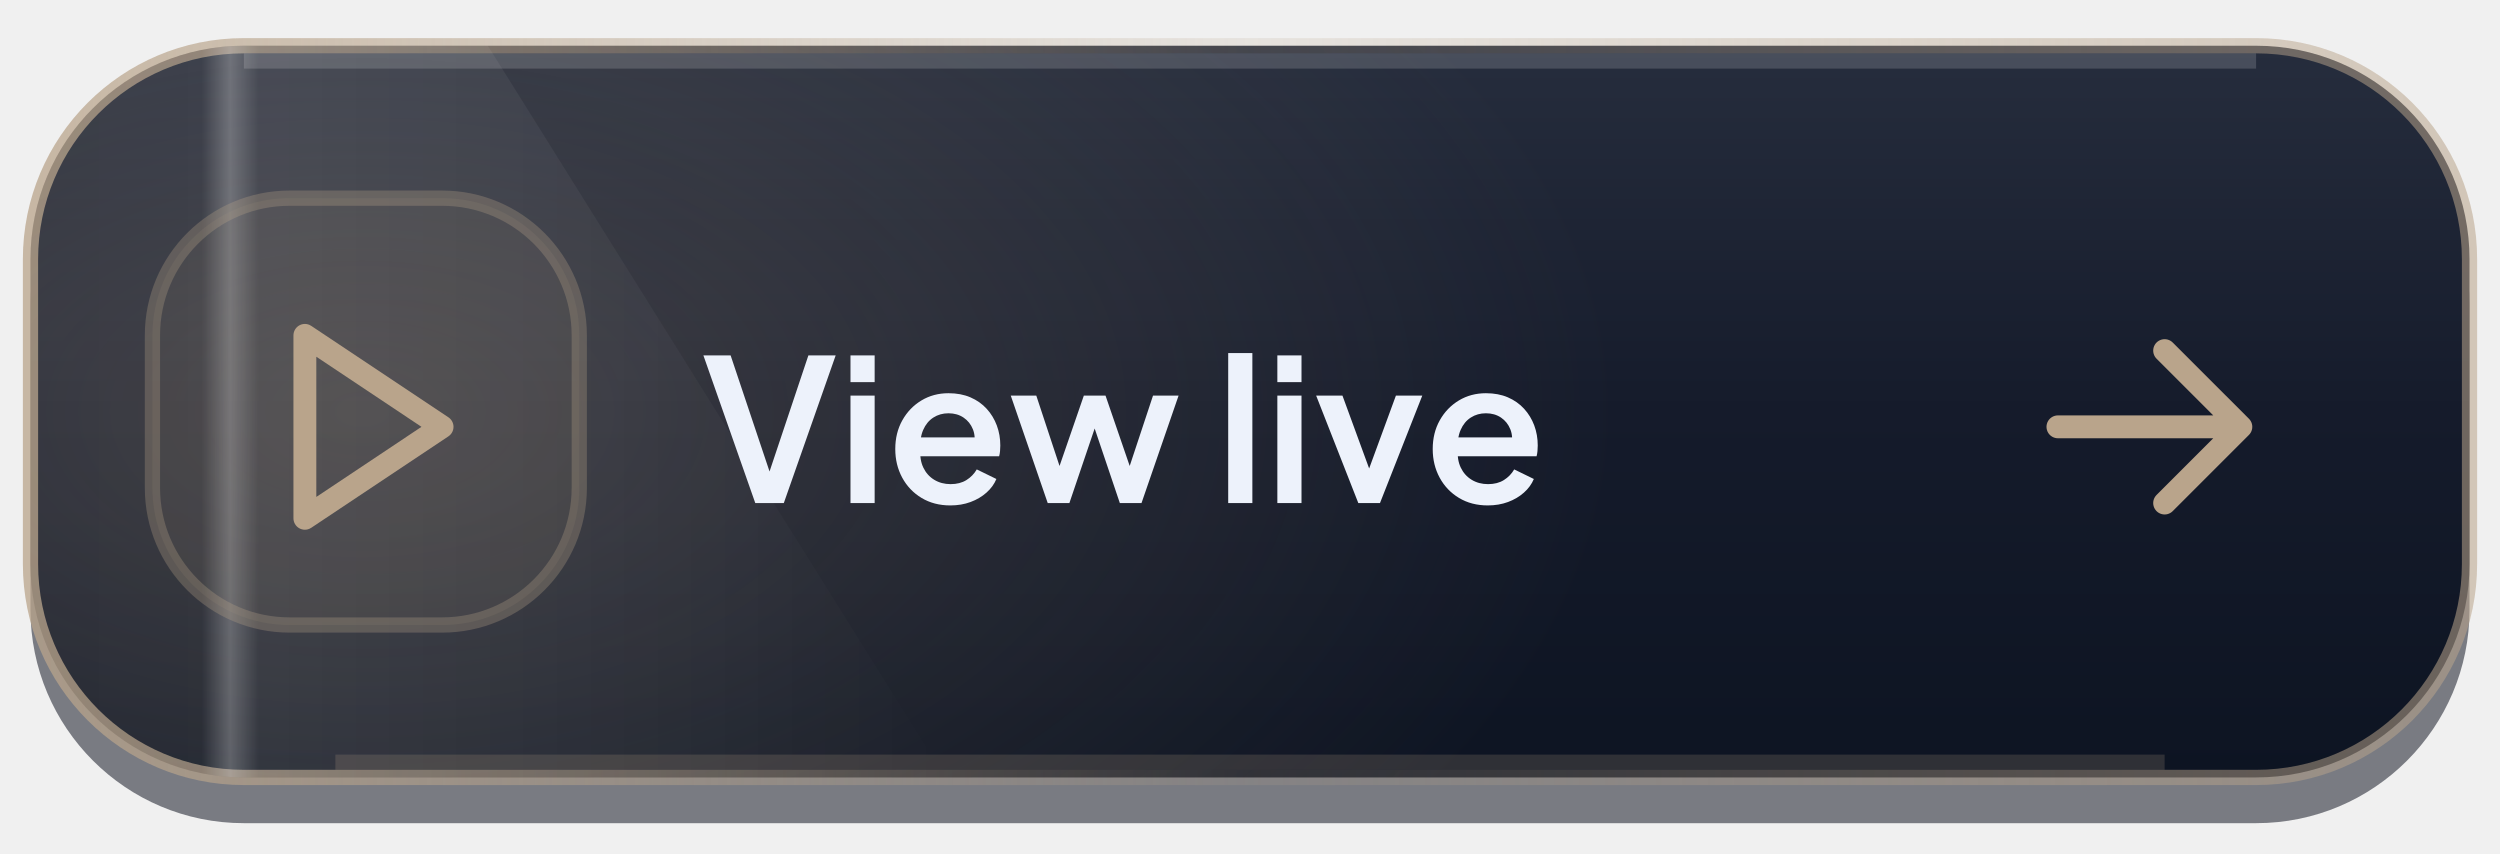
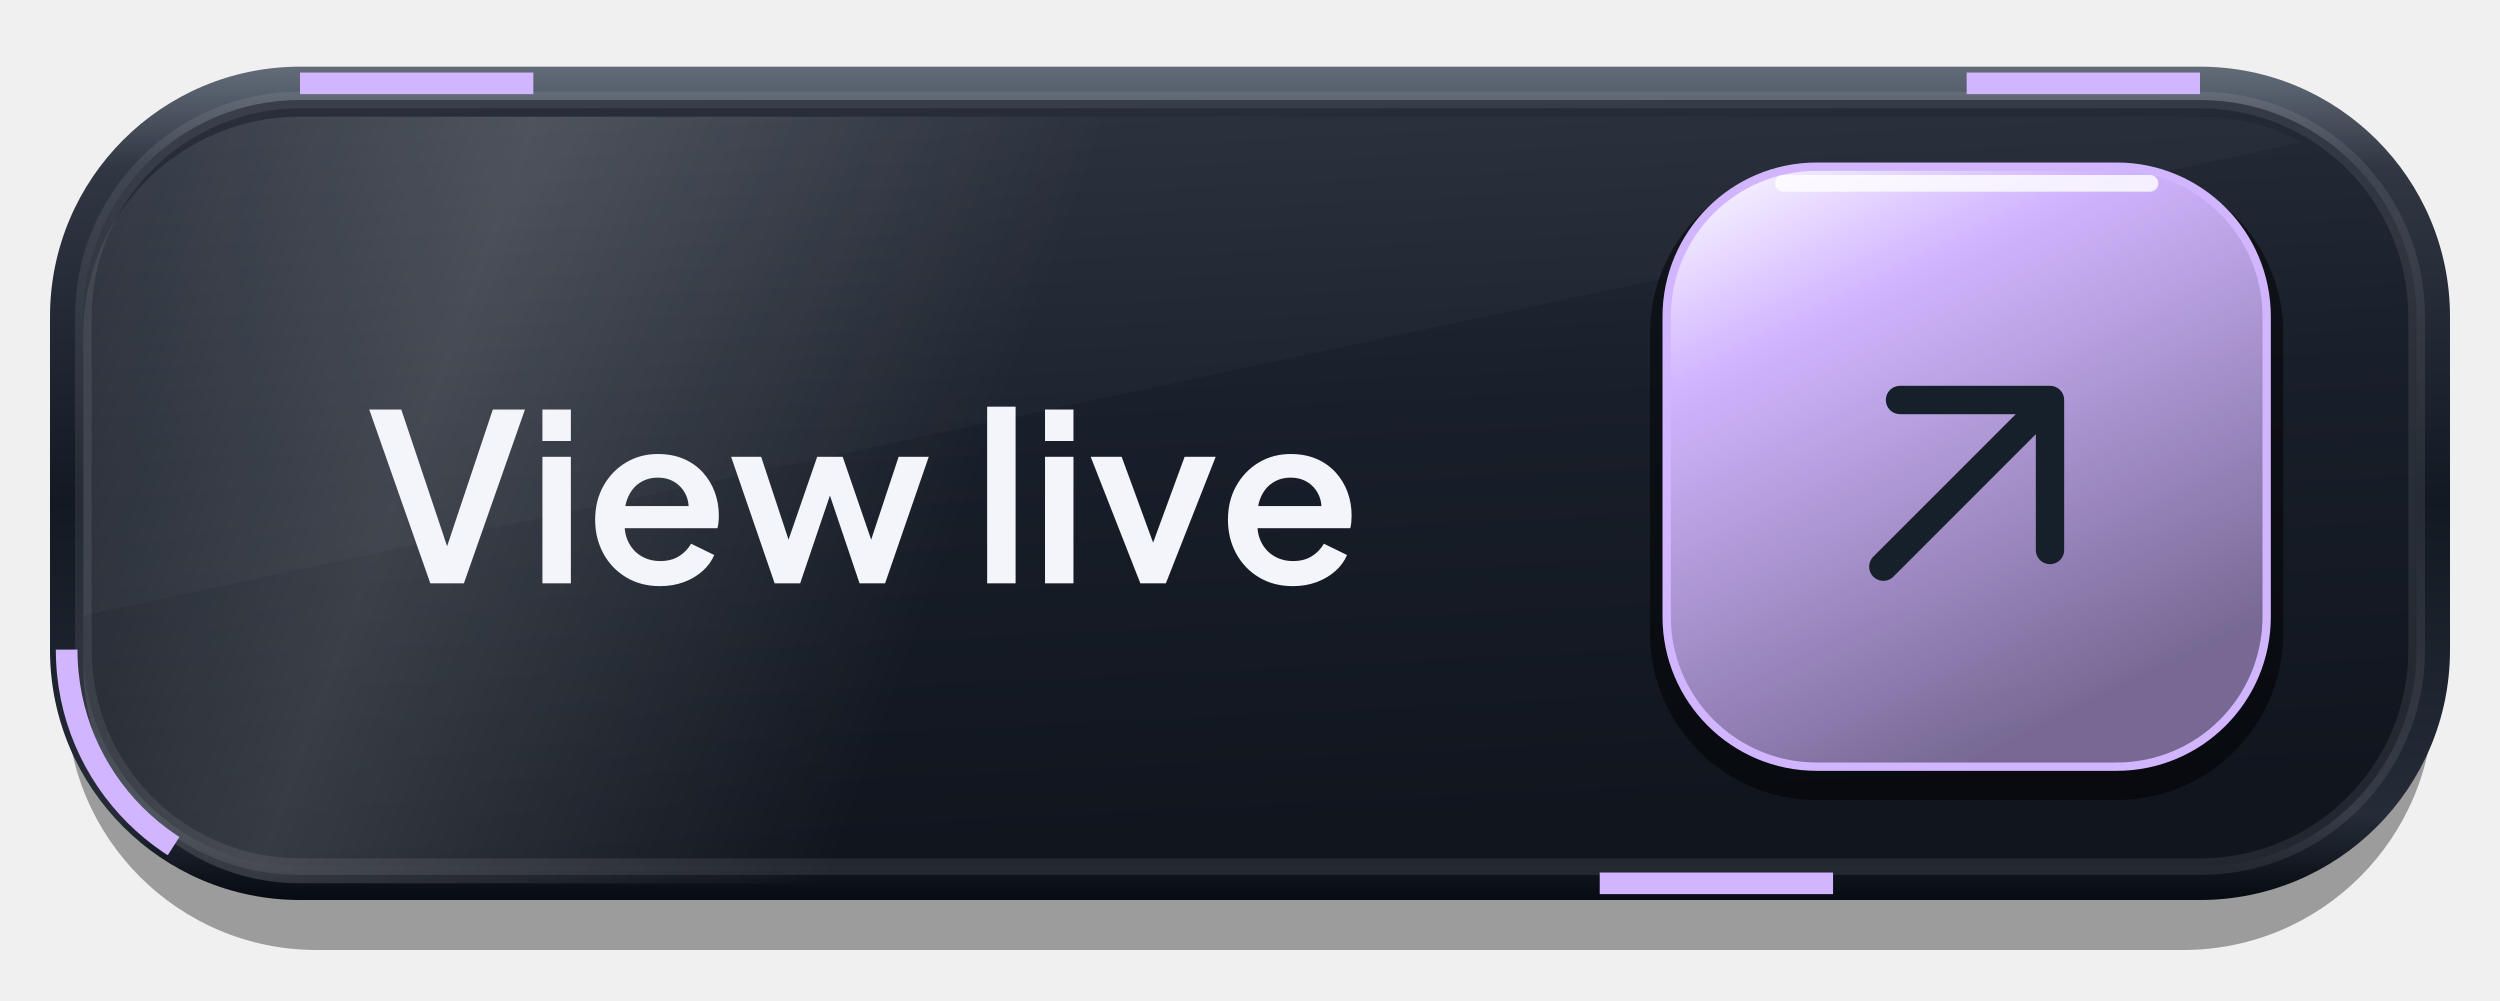
- <svg xmlns="http://www.w3.org/2000/svg" width="164" height="56" viewBox="0 0 164 56" role="img">
+ <svg xmlns="http://www.w3.org/2000/svg" width="150" height="60" viewBox="0 0 150 60" role="img" aria-label="View live">
  <defs>
-     <linearGradient id="surface" x1="0" y1="0" x2="0" y2="1">
-       <stop stop-color="#262D3D" />
-       <stop offset=".5" stop-color="#151B2B" />
-       <stop offset="1" stop-color="#0D1422" />
+     <linearGradient id="metal" x2="0" y2="1">
+       <stop stop-color="#626B78" />
+       <stop offset=".12" stop-color="#303743" />
+       <stop offset=".52" stop-color="#131923" />
+       <stop offset=".9" stop-color="#252C37" />
+       <stop offset="1" stop-color="#070B12" />
    </linearGradient>
-     <linearGradient id="edge">
-       <stop stop-color="#B9A48B" stop-opacity=".75" />
-       <stop offset=".5" stop-color="#B9A48B" stop-opacity=".18" />
-       <stop offset="1" stop-color="#B9A48B" stop-opacity=".55" />
+     <linearGradient id="face" x2=".15" y2="1">
+       <stop stop-color="#292F3B" />
+       <stop offset=".48" stop-color="#191F2A" />
+       <stop offset="1" stop-color="#10151E" />
    </linearGradient>
-     <radialGradient id="light">
-       <stop stop-color="#B9A48B" stop-opacity=".24" />
-       <stop offset="1" stop-color="#B9A48B" stop-opacity="0" />
-     </radialGradient>
+     <linearGradient id="jewel" x2=".5" y2="1">
+       <stop stop-color="#FFFFFF" />
+       <stop offset=".3" stop-color="#D1B5FF" />
+       <stop offset="1" stop-color="#D1B5FF" stop-opacity=".55" />
+     </linearGradient>
    <linearGradient id="sweep">
      <stop stop-color="white" stop-opacity="0" />
-       <stop offset=".48" stop-color="white" stop-opacity=".03" />
-       <stop offset=".5" stop-color="white" stop-opacity=".28" />
-       <stop offset=".52" stop-color="white" stop-opacity=".08" />
+       <stop offset=".5" stop-color="white" stop-opacity=".16" />
      <stop offset="1" stop-color="white" stop-opacity="0" />
    </linearGradient>
-     <clipPath id="clip">
-       <rect x="2" y="3" width="160" height="48" rx="14" />
+     <linearGradient id="rail">
+       <stop stop-color="#D1B5FF" stop-opacity="0" />
+       <stop offset=".5" stop-color="#D1B5FF" />
+       <stop offset="1" stop-color="#D1B5FF" stop-opacity="0" />
+     </linearGradient>
+     <clipPath id="body">
+       <rect x="5" y="7" width="140" height="46" rx="13" />
+     </clipPath>
+     <clipPath id="arrowClip">
+       <rect x="105" y="18" width="24" height="24" rx="5" />
    </clipPath>
  </defs>
-   <style>@keyframes sweep{0%,12%{transform:translateX(-100px)}65%,100%{transform:translateX(264px)}}@keyframes halo{0%,100%{opacity:.45}40%{opacity:1}}@keyframes arrow{0%,35%,100%{transform:translateX(0);opacity:.7}50%{transform:translateX(3px);opacity:1}}.sweep{animation:sweep 7.2s cubic-bezier(.22,.61,.36,1) infinite}.halo{animation:halo 7.2s ease-in-out infinite}.arrow{animation:arrow 7.2s ease-in-out infinite}@media(prefers-reduced-motion:reduce){*{animation:none!important}}</style>
-   <rect x="2" y="6" width="160" height="48" rx="14" fill="#020714" fill-opacity=".5" />
-   <rect x="2" y="3" width="160" height="48" rx="14" fill="url(#surface)" stroke="url(#edge)" />
-   <g clip-path="url(#clip)">
-     <ellipse class="halo" cx="24" cy="27" rx="82" ry="48" fill="url(#light)" />
-     <g class="sweep">
-       <path d="M-32 3h64l30 48H-2z" fill="url(#sweep)" />
+   <style>
+  @keyframes polish{0%,12%{transform:translateX(-100px)}52%,100%{transform:translateX(250px)}}
+  @keyframes perimeter{0%{stroke-dashoffset:0;opacity:0}15%{opacity:.9}65%{opacity:.9}85%,100%{stroke-dashoffset:-100;opacity:0}}
+  @keyframes depart{0%,48%,100%{transform:translate(0,0);opacity:1}61%{transform:translate(19px,-19px);opacity:0}62%{transform:translate(-19px,19px);opacity:0}76%{transform:translate(0,0);opacity:1}}
+  @keyframes rail{0%,35%,100%{opacity:.3}55%,70%{opacity:1}}
+  .polish{animation:polish 7s cubic-bezier(.4,0,.2,1) infinite}
+  .perimeter{animation:perimeter 7s ease-in-out infinite}
+  .arrow{animation:depart 7s cubic-bezier(.22,1,.36,1) infinite}
+  .rail{animation:rail 7s ease-in-out infinite}
+  @media(prefers-reduced-motion:reduce){*{animation:none!important}.polish,.perimeter{opacity:0}}
+ </style>
+   <rect x="4" y="9" width="142" height="48" rx="15" fill="#000" fill-opacity=".35" />
+   <rect x="3" y="4" width="144" height="50" rx="15" fill="url(#metal)" />
+   <rect x="5" y="6" width="140" height="46" rx="13" fill="url(#face)" stroke="#FFFFFF" stroke-opacity=".08" />
+   <g clip-path="url(#body)">
+     <path d="M0 6H150L0 38Z" fill="white" fill-opacity=".025" />
+     <rect class="polish" x="0" y="-40" width="65" height="160" fill="url(#sweep)" transform="rotate(20)" />
+   </g>
+   <rect class="perimeter" x="4" y="5" width="142" height="48" rx="14" pathLength="100" fill="none" stroke="#D1B5FF" stroke-width="1.3" stroke-dasharray="14 86" />
+   <path class="rail" d="M22 52H128" stroke="url(#rail)" stroke-width="1.3" />
+   <g aria-label="View live">
+     <path d="M25.819 35.0 22.154 24.57H24.077L27.017 33.341H26.636L29.57 24.57H31.499L27.834 35.0ZM32.545 35.0V27.409H34.252V35.0ZM32.545 26.46V24.57H34.252V26.46ZM39.6 35.168Q38.445 35.168 37.567 34.639Q36.689 34.111 36.2 33.206Q35.709 32.301 35.709 31.185Q35.709 30.042 36.207 29.154Q36.705 28.266 37.555 27.753Q38.404 27.241 39.47 27.241Q40.343 27.241 41.02 27.533Q41.696 27.825 42.166 28.34Q42.636 28.856 42.883 29.519Q43.13 30.182 43.13 30.933Q43.13 31.125 43.111 31.327Q43.093 31.528 43.047 31.692H37.09V30.363H42.078L41.267 30.975Q41.402 30.31 41.193 29.788Q40.984 29.267 40.533 28.962Q40.083 28.658 39.47 28.658Q38.866 28.658 38.398 28.961Q37.93 29.264 37.682 29.831Q37.433 30.399 37.486 31.199Q37.424 31.938 37.69 32.493Q37.955 33.049 38.46 33.356Q38.965 33.663 39.617 33.663Q40.277 33.663 40.736 33.376Q41.196 33.089 41.467 32.623L42.853 33.301Q42.629 33.84 42.154 34.262Q41.679 34.685 41.029 34.927Q40.378 35.168 39.6 35.168ZM46.479 35.0 43.868 27.409H45.67L47.623 33.318L46.993 33.309L49.03 27.409H50.562L52.59 33.309L51.96 33.318L53.918 27.409H55.724L53.105 35.0H51.573L49.514 28.898H50.079L48.01 35.0ZM59.229 35.0V24.402H60.936V35.0ZM62.701 35.0V27.409H64.408V35.0ZM62.701 26.46V24.57H64.408V26.46ZM68.421 35.0 65.442 27.409H67.3L69.528 33.49H68.844L71.077 27.409H72.941L69.952 35.0ZM77.568 35.168Q76.413 35.168 75.535 34.639Q74.657 34.111 74.167 33.206Q73.677 32.301 73.677 31.185Q73.677 30.042 74.175 29.154Q74.673 28.266 75.523 27.753Q76.372 27.241 77.438 27.241Q78.311 27.241 78.988 27.533Q79.664 27.825 80.134 28.34Q80.604 28.856 80.851 29.519Q81.097 30.182 81.097 30.933Q81.097 31.125 81.079 31.327Q81.061 31.528 81.015 31.692H75.058V30.363H80.046L79.236 30.975Q79.37 30.31 79.161 29.788Q78.952 29.267 78.501 28.962Q78.051 28.658 77.438 28.658Q76.834 28.658 76.366 28.961Q75.898 29.264 75.65 29.831Q75.401 30.399 75.454 31.199Q75.392 31.938 75.658 32.493Q75.923 33.049 76.428 33.356Q76.932 33.663 77.585 33.663Q78.245 33.663 78.704 33.376Q79.164 33.089 79.435 32.623L80.821 33.301Q80.597 33.84 80.122 34.262Q79.647 34.685 78.997 34.927Q78.346 35.168 77.568 35.168Z" fill="#F3F5FA" />
+   </g>
+   <rect x="99" y="10" width="38" height="38" rx="10" fill="#000" fill-opacity=".5" />
+   <rect x="100" y="10" width="36" height="36" rx="9" fill="url(#jewel)" stroke="#D1B5FF" stroke-width=".5" />
+   <path d="M107 11h22" stroke="white" stroke-opacity=".8" stroke-linecap="round" />
+   <g clip-path="url(#arrowClip)">
+     <g transform="translate(118,29)">
+       <g class="arrow">
+         <path d="M-5 5 5-5M-4-5h9v9" fill="none" stroke="#15202B" stroke-width="1.7" stroke-linecap="round" stroke-linejoin="round" />
+       </g>
    </g>
-     <path d="M16 4H148" stroke="white" stroke-opacity=".16" />
-     <path d="M22 50H142" stroke="#B9A48B" stroke-opacity=".2" />
  </g>
-   <rect x="10" y="13" width="28" height="28" rx="9" fill="#B9A48B" fill-opacity=".1" stroke="#B9A48B" stroke-opacity=".3" />
-   <path d="M20 22l9 6-9 6z" fill="none" stroke="#B9A48B" stroke-width="1.5" stroke-linejoin="round" stroke-linecap="round" />
-   <g aria-label="View live">
-     <path d="M49.546 33.0 46.143 23.315H47.929L50.659 31.459H50.305L53.03 23.315H54.82L51.418 33.0ZM55.792 33.0V25.951H57.377V33.0ZM55.792 25.07V23.315H57.377V25.07ZM62.343 33.156Q61.27 33.156 60.455 32.665Q59.64 32.175 59.185 31.334Q58.73 30.494 58.73 29.457Q58.73 28.396 59.193 27.572Q59.655 26.747 60.444 26.271Q61.233 25.795 62.222 25.795Q63.033 25.795 63.661 26.066Q64.289 26.337 64.726 26.816Q65.162 27.295 65.391 27.91Q65.62 28.526 65.62 29.224Q65.62 29.402 65.603 29.589Q65.586 29.776 65.544 29.929H60.012V28.694H64.644L63.891 29.262Q64.016 28.645 63.822 28.161Q63.628 27.677 63.21 27.394Q62.791 27.111 62.222 27.111Q61.662 27.111 61.227 27.392Q60.792 27.673 60.562 28.201Q60.331 28.728 60.38 29.471Q60.323 30.156 60.569 30.672Q60.815 31.188 61.284 31.473Q61.753 31.759 62.359 31.759Q62.971 31.759 63.398 31.492Q63.825 31.226 64.076 30.793L65.363 31.422Q65.155 31.923 64.714 32.315Q64.273 32.708 63.669 32.932Q63.066 33.156 62.343 33.156ZM68.73 33.0 66.306 25.951H67.98L69.793 31.438L69.208 31.43L71.1 25.951H72.522L74.405 31.43L73.82 31.438L75.638 25.951H77.315L74.883 33.0H73.461L71.548 27.334H72.073L70.152 33.0ZM80.57 33.0V23.159H82.155V33.0ZM83.794 33.0V25.951H85.379V33.0ZM83.794 25.07V23.315H85.379V25.07ZM89.105 33.0 86.339 25.951H88.065L90.133 31.598H89.498L91.572 25.951H93.302L90.527 33.0ZM97.599 33.156Q96.526 33.156 95.711 32.665Q94.896 32.175 94.441 31.334Q93.986 30.494 93.986 29.457Q93.986 28.396 94.449 27.572Q94.911 26.747 95.7 26.271Q96.489 25.795 97.478 25.795Q98.289 25.795 98.917 26.066Q99.545 26.337 99.982 26.816Q100.418 27.295 100.647 27.91Q100.876 28.526 100.876 29.224Q100.876 29.402 100.859 29.589Q100.842 29.776 100.8 29.929H95.268V28.694H99.9L99.147 29.262Q99.272 28.645 99.078 28.161Q98.884 27.677 98.466 27.394Q98.047 27.111 97.478 27.111Q96.918 27.111 96.483 27.392Q96.048 27.673 95.818 28.201Q95.587 28.728 95.636 29.471Q95.579 30.156 95.825 30.672Q96.071 31.188 96.54 31.473Q97.009 31.759 97.615 31.759Q98.228 31.759 98.654 31.492Q99.081 31.226 99.332 30.793L100.62 31.422Q100.412 31.923 99.97 32.315Q99.529 32.708 98.925 32.932Q98.322 33.156 97.599 33.156Z" fill="#EDF2FB" />
-   </g>
-   <path class="arrow" d="M135 28h12m-5-5 5 5-5 5" fill="none" stroke="#B9A48B" stroke-width="1.5" stroke-linecap="round" stroke-linejoin="round" />
</svg>
